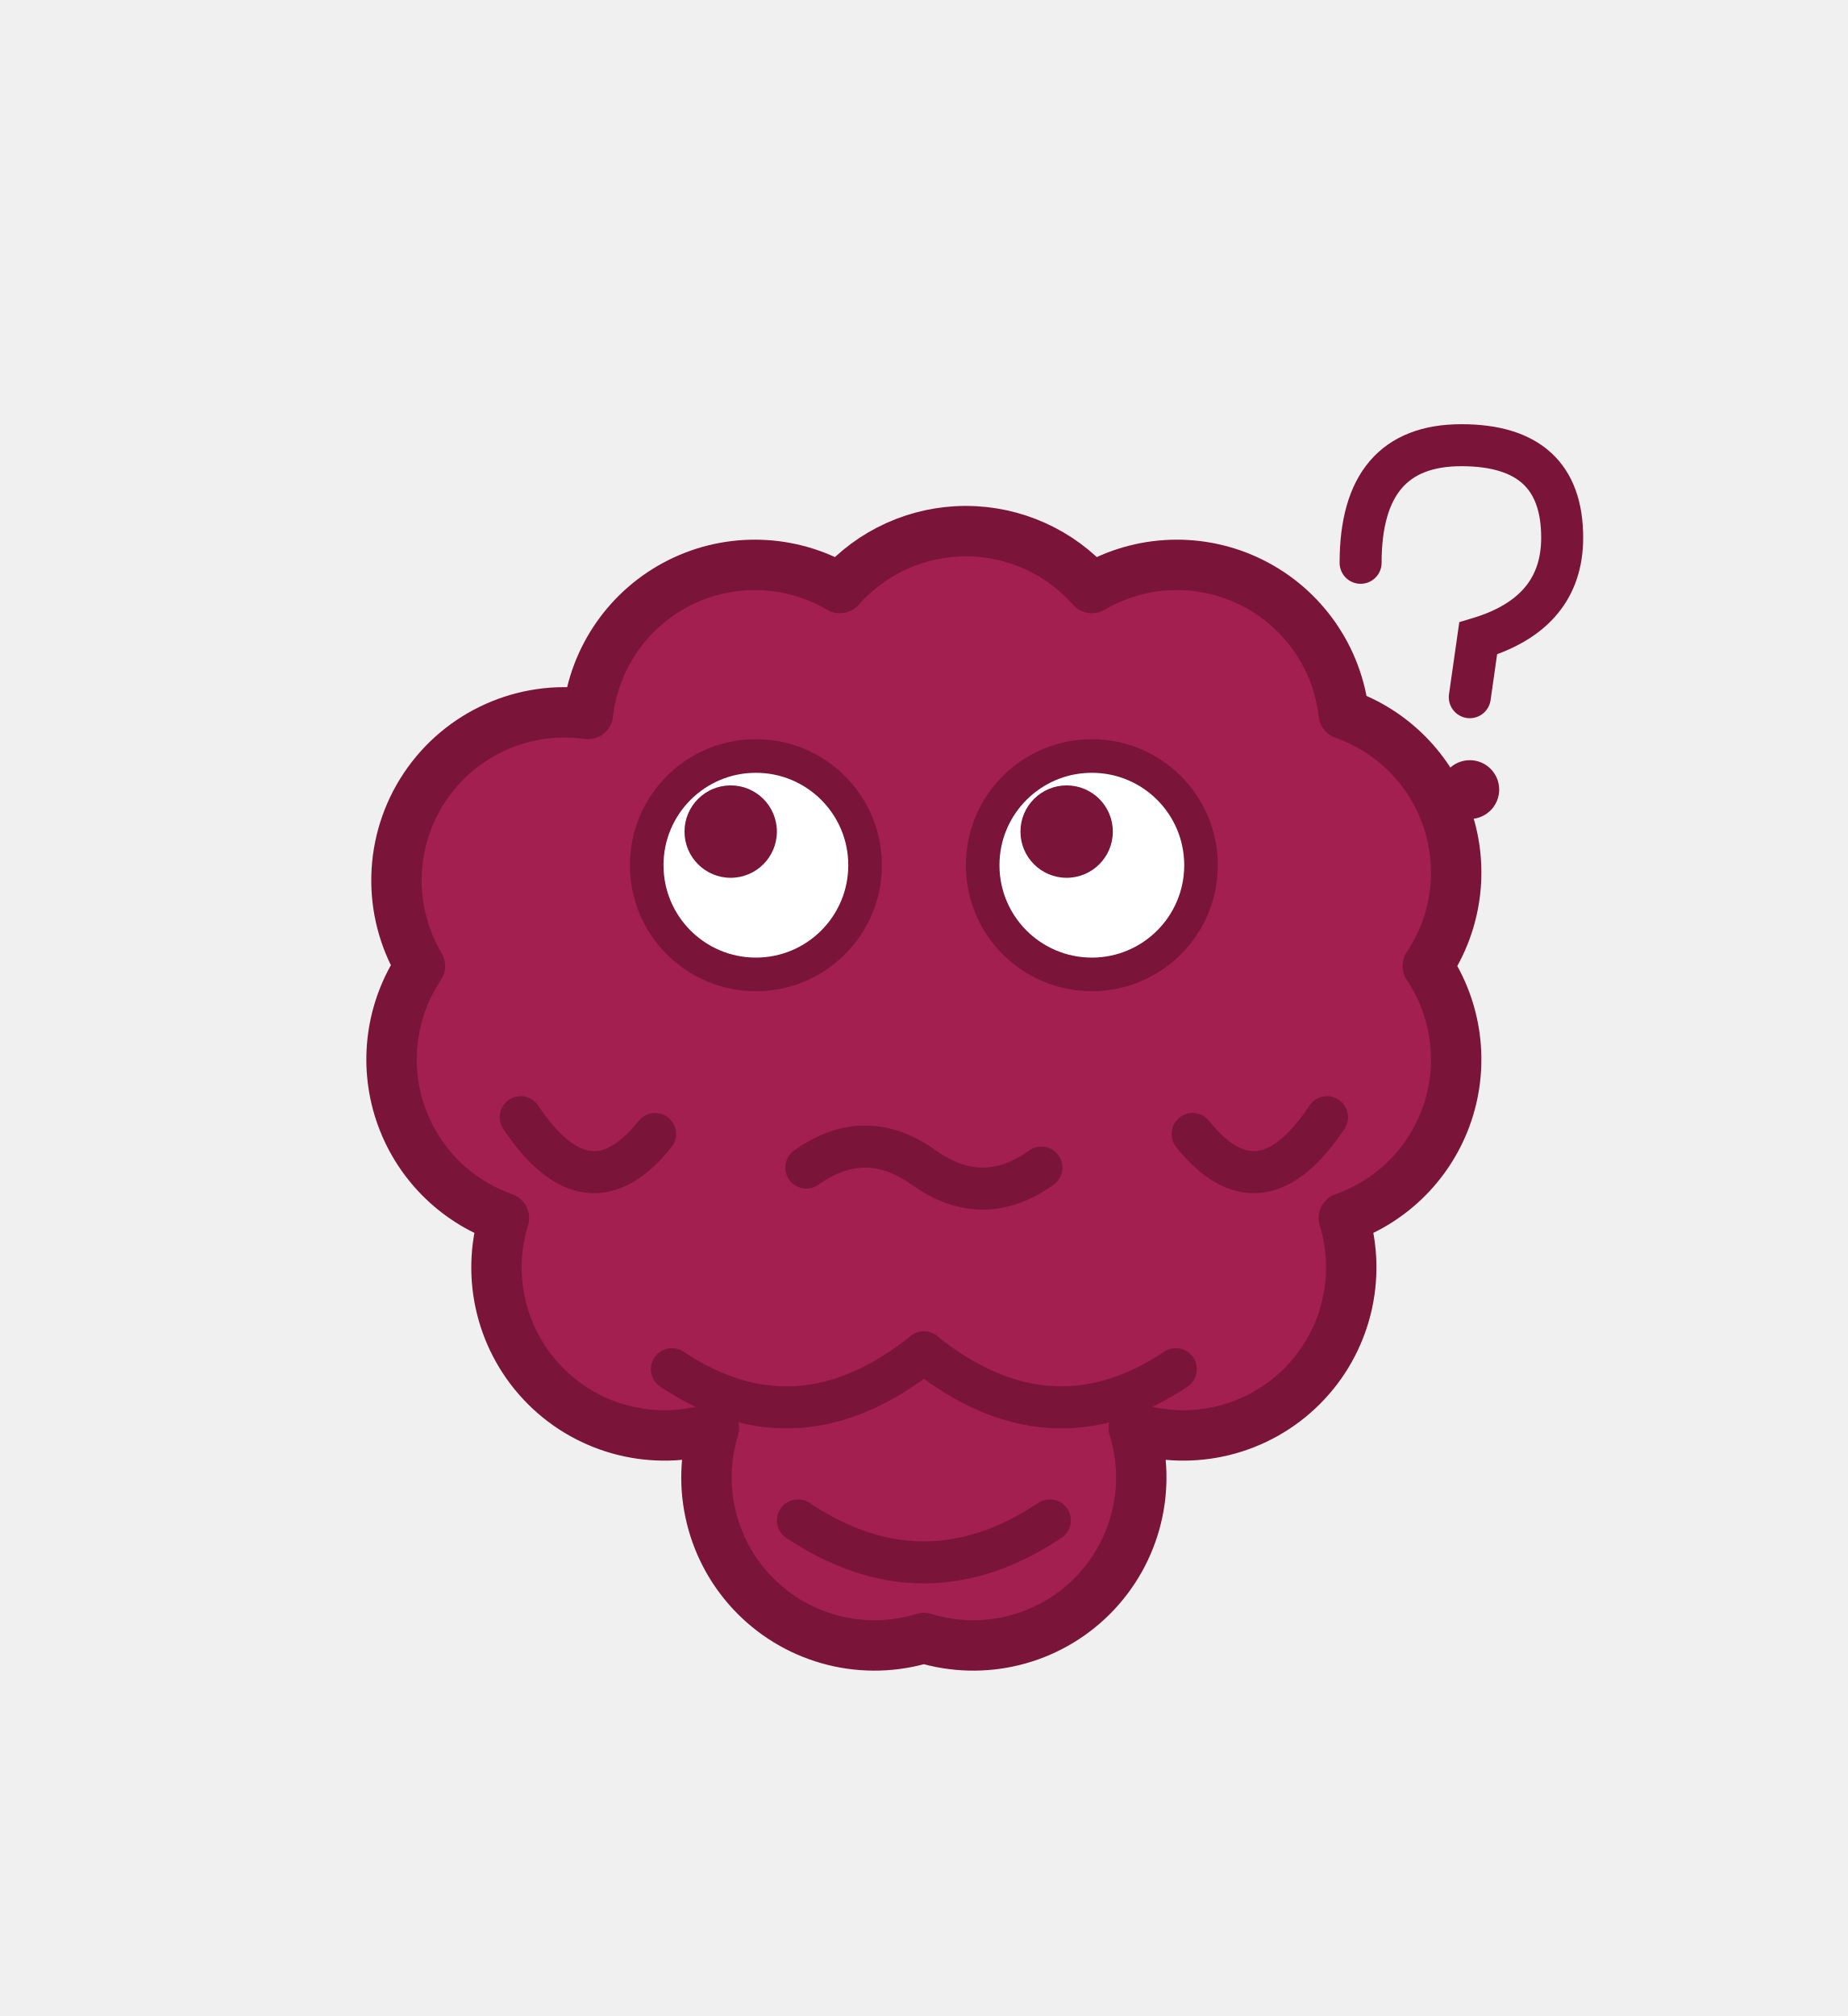
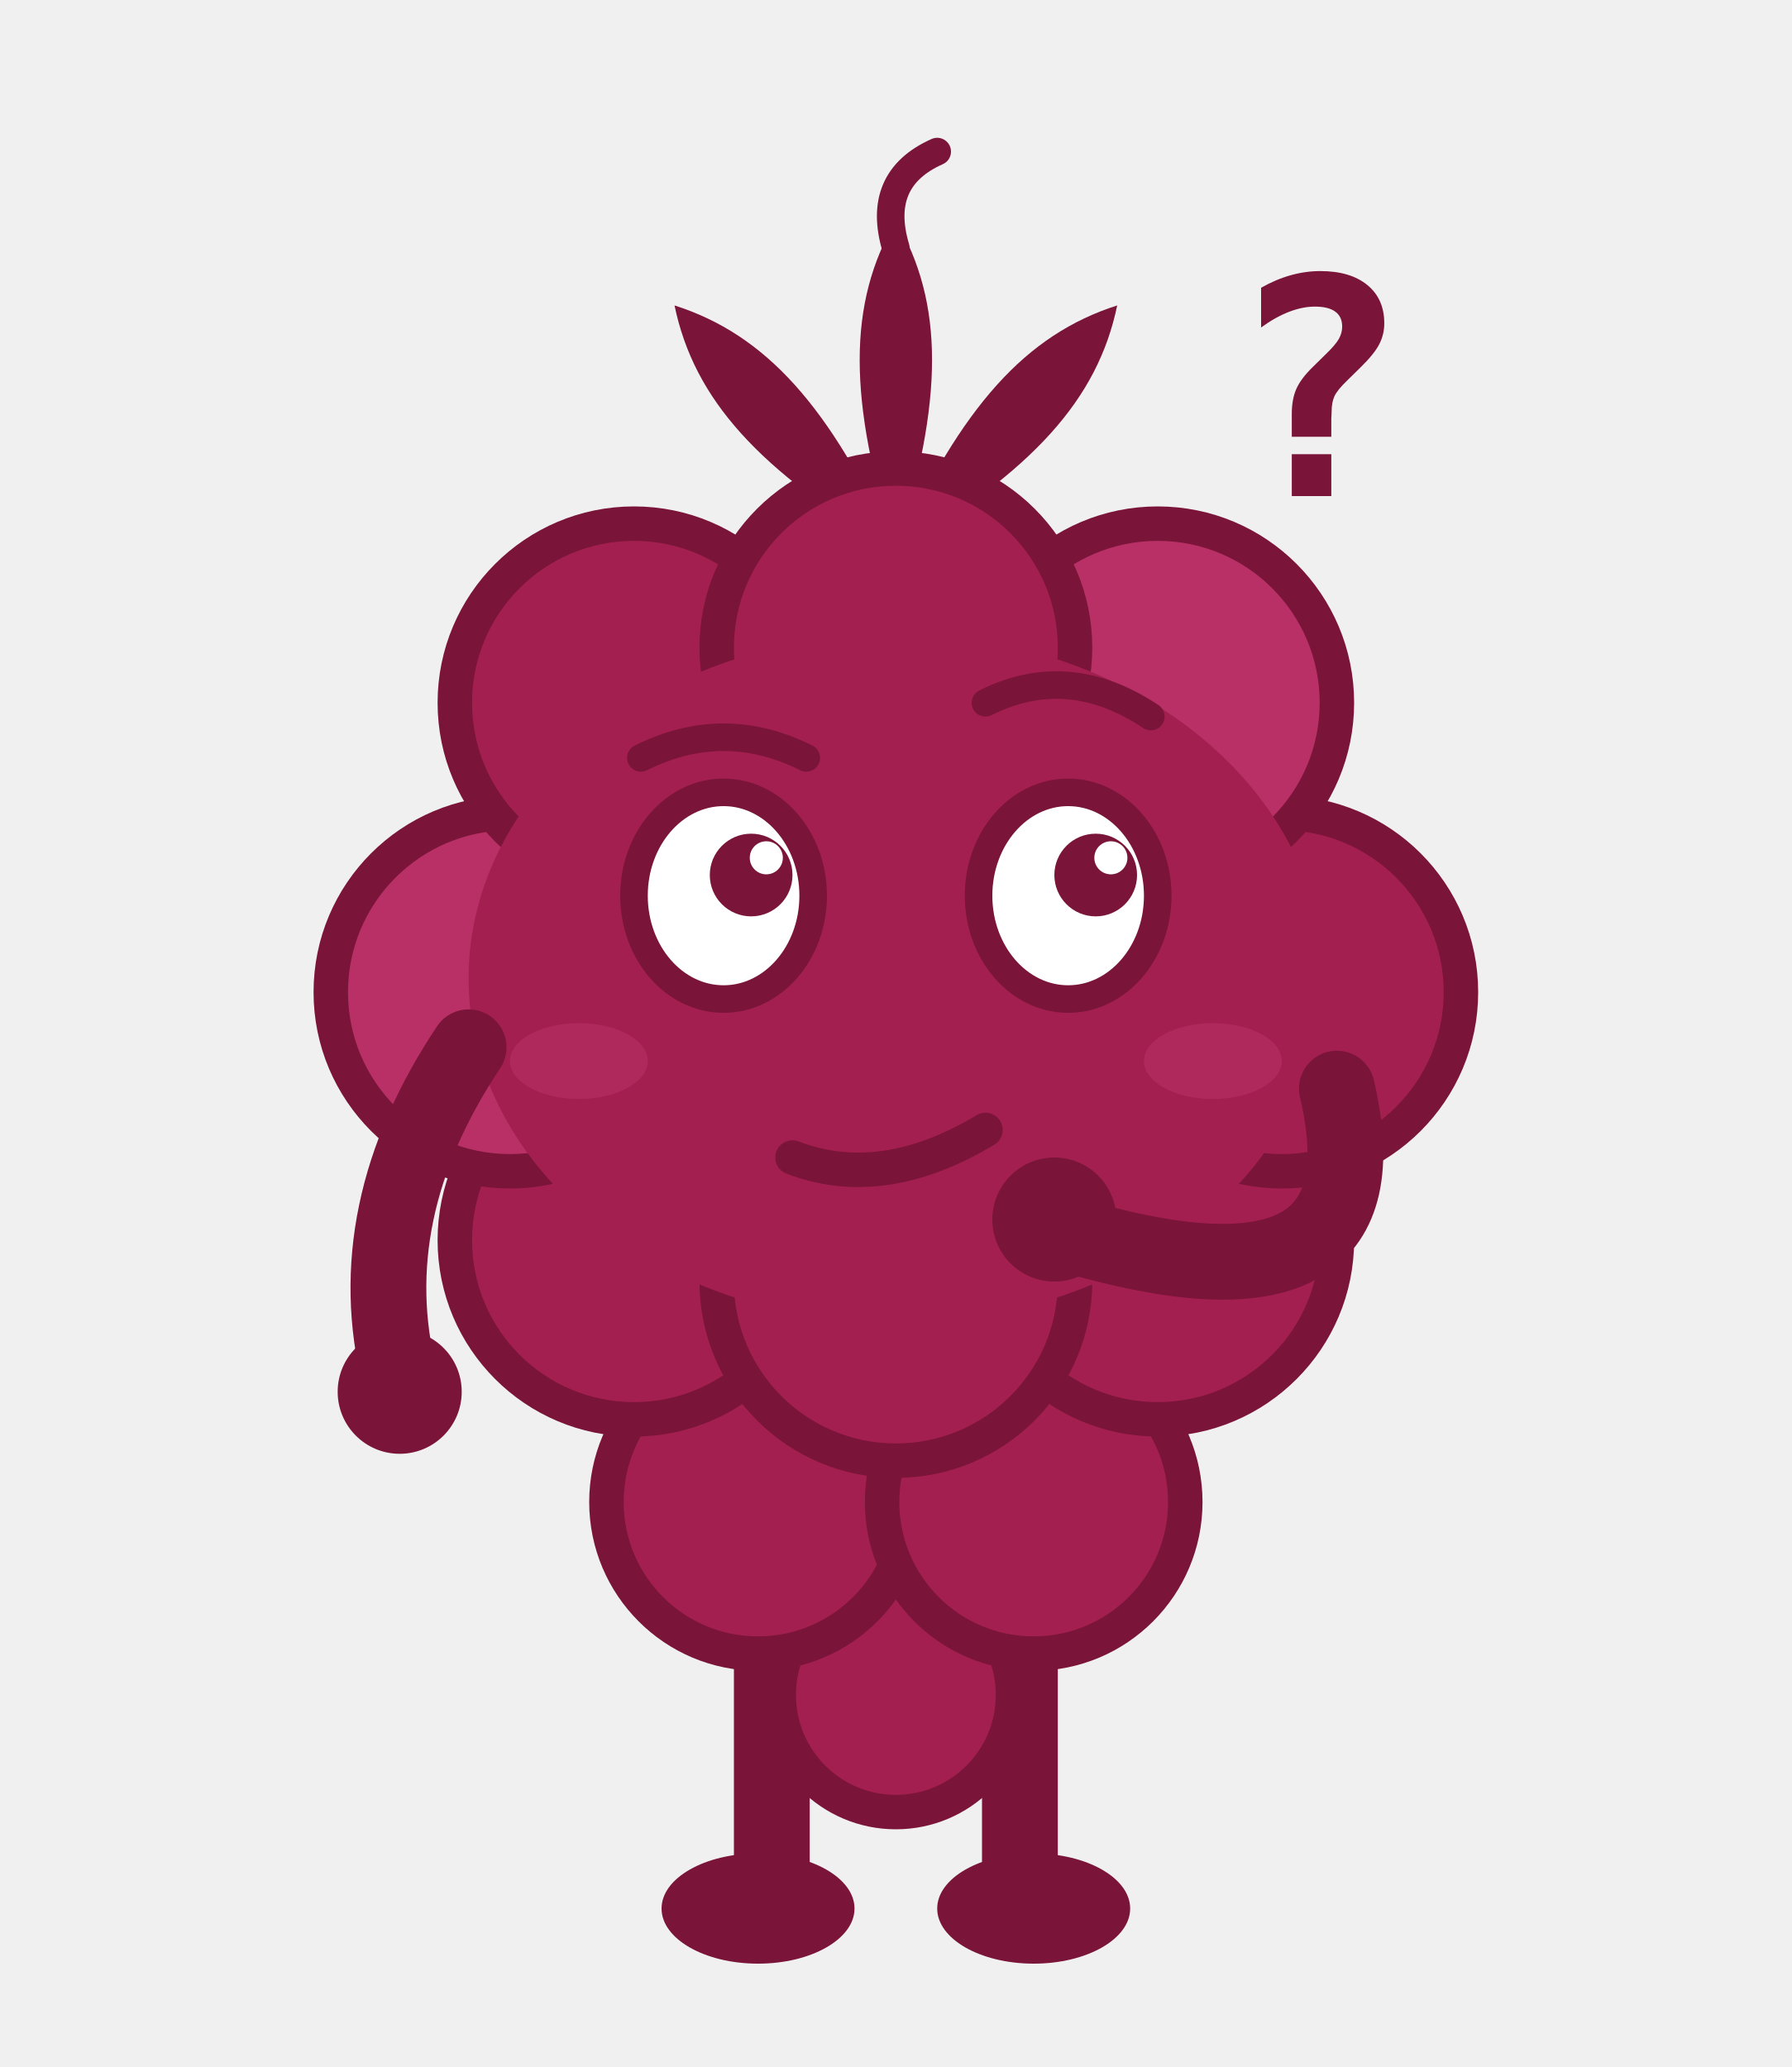
- <svg xmlns="http://www.w3.org/2000/svg" viewBox="0 0 220 240" width="220" height="240">
-   <g transform="translate(10,15)">
-     <path d="M 60 70 A 20 20 0 0 1 90 55 A 20 20 0 0 1 120 55 A 20 20 0 0 1 150 70 A 20 20 0 0 1 160 100 A 20 20 0 0 1 150 130 A 20 20 0 0 1 125 155 A 20 20 0 0 1 100 180 A 20 20 0 0 1 75 155 A 20 20 0 0 1 50 130 A 20 20 0 0 1 40 100 A 20 20 0 0 1 60 70 Z" fill="#a31f4f" stroke="#7a1438" stroke-width="6" stroke-linecap="round" stroke-linejoin="round" />
-     <circle cx="80" cy="88" r="13" fill="#FFFFFF" stroke="#7a1438" stroke-width="4" />
-     <circle cx="120" cy="88" r="13" fill="#FFFFFF" stroke="#7a1438" stroke-width="4" />
-     <circle cx="77" cy="84" r="5.5" fill="#7a1438" />
-     <circle cx="117" cy="84" r="5.5" fill="#7a1438" />
-     <path d="M 86 124 Q 93 119 100 124 Q 107 129 114 124" fill="none" stroke="#7a1438" stroke-width="5" stroke-linecap="round" />
-     <g fill="none" stroke="#7a1438" stroke-width="5" stroke-linecap="round">
-       <path d="M 52 118 Q 60 130 68 120" />
-       <path d="M 132 120 Q 140 130 148 118" />
-       <path d="M 70 148 Q 85 158 100 146" />
-       <path d="M 100 146 Q 115 158 130 148" />
-       <path d="M 85 166 Q 100 176 115 166" />
-     </g>
-     <g fill="none" stroke="#7a1438" stroke-width="5" stroke-linecap="round">
-       <path d="M 152 52 Q 152 38 164 38 Q 176 38 176 49 Q 176 58 166 61 L 165 68" />
-     </g>
-     <circle cx="165" cy="79" r="3.5" fill="#7a1438" />
+ <svg xmlns="http://www.w3.org/2000/svg" viewBox="0 0 260 300" width="260" height="300">
+   <g stroke="#7a1438" stroke-width="11" stroke-linecap="round">
+     <line x1="112" y1="240" x2="112" y2="272" />
+     <line x1="148" y1="240" x2="148" y2="272" />
  </g>
+   <ellipse cx="110" cy="277" rx="14" ry="8" fill="#7a1438" />
+   <ellipse cx="150" cy="277" rx="14" ry="8" fill="#7a1438" />
+   <g fill="#7a1438">
+     <path d="M 130 80 C 123 58 123 44 130 32 C 137 44 137 58 130 80 Z" transform="rotate(0 130 80)" />
+     <path d="M 130 80 C 123 58 123 44 130 32 C 137 44 137 58 130 80 Z" transform="rotate(-42 130 80)" />
+     <path d="M 130 80 C 123 58 123 44 130 32 C 137 44 137 58 130 80 Z" transform="rotate(42 130 80)" />
+   </g>
+   <path d="M 130 36 Q 127 26 136 22" fill="none" stroke="#7a1438" stroke-width="4" stroke-linecap="round" />
+   <circle cx="130" cy="246" r="17" fill="#a31f4f" stroke="#7a1438" stroke-width="5" />
+   <circle cx="110" cy="218" r="22" fill="#a31f4f" stroke="#7a1438" stroke-width="5" />
+   <circle cx="150" cy="218" r="22" fill="#a31f4f" stroke="#7a1438" stroke-width="5" />
+   <circle cx="92" cy="180" r="26" fill="#a31f4f" stroke="#7a1438" stroke-width="5" />
+   <circle cx="168" cy="180" r="26" fill="#a31f4f" stroke="#7a1438" stroke-width="5" />
+   <circle cx="130" cy="186" r="26" fill="#a31f4f" stroke="#7a1438" stroke-width="5" />
+   <circle cx="74" cy="144" r="26" fill="#B83066" stroke="#7a1438" stroke-width="5" />
+   <circle cx="186" cy="144" r="26" fill="#a31f4f" stroke="#7a1438" stroke-width="5" />
+   <circle cx="112" cy="138" r="26" fill="#a31f4f" stroke="#7a1438" stroke-width="5" />
+   <circle cx="148" cy="138" r="26" fill="#a31f4f" stroke="#7a1438" stroke-width="5" />
+   <circle cx="92" cy="102" r="26" fill="#a31f4f" stroke="#7a1438" stroke-width="5" />
+   <circle cx="168" cy="102" r="26" fill="#B83066" stroke="#7a1438" stroke-width="5" />
+   <circle cx="130" cy="94" r="26" fill="#a31f4f" stroke="#7a1438" stroke-width="5" />
+   <ellipse cx="130" cy="142" rx="62" ry="50" fill="#a31f4f" />
+   <ellipse cx="105" cy="130" rx="13" ry="15" fill="#FFFFFF" stroke="#7a1438" stroke-width="4" />
+   <circle cx="109" cy="127" r="6" fill="#7a1438" />
+   <circle cx="111.2" cy="124.5" r="2.4" fill="#FFFFFF" />
+   <ellipse cx="155" cy="130" rx="13" ry="15" fill="#FFFFFF" stroke="#7a1438" stroke-width="4" />
+   <circle cx="159" cy="127" r="6" fill="#7a1438" />
+   <circle cx="161.2" cy="124.5" r="2.4" fill="#FFFFFF" />
+   <path d="M 93 110 Q 105 104 117 110" fill="none" stroke="#7a1438" stroke-width="4" stroke-linecap="round" />
+   <path d="M 143 102 Q 155 96 167 104" fill="none" stroke="#7a1438" stroke-width="4" stroke-linecap="round" />
+   <path d="M 115 168 Q 128 173 143 164" fill="none" stroke="#7a1438" stroke-width="5" stroke-linecap="round" />
+   <ellipse cx="84" cy="154" rx="10" ry="5.5" fill="#B83066" opacity="0.6" />
+   <ellipse cx="176" cy="154" rx="10" ry="5.5" fill="#B83066" opacity="0.6" />
+   <path d="M 68 152 Q 52 176 58 200" fill="none" stroke="#7a1438" stroke-width="11" stroke-linecap="round" />
+   <circle cx="58" cy="202" r="9" fill="#7a1438" />
+   <path d="M 194 158 Q 202 192 158 180" fill="none" stroke="#7a1438" stroke-width="11" stroke-linecap="round" />
+   <circle cx="153" cy="177" r="9" fill="#7a1438" />
+   <text x="178" y="72" font-family="'IBM Plex Mono', monospace" font-size="44" font-weight="700" fill="#7a1438">?</text>
</svg>
